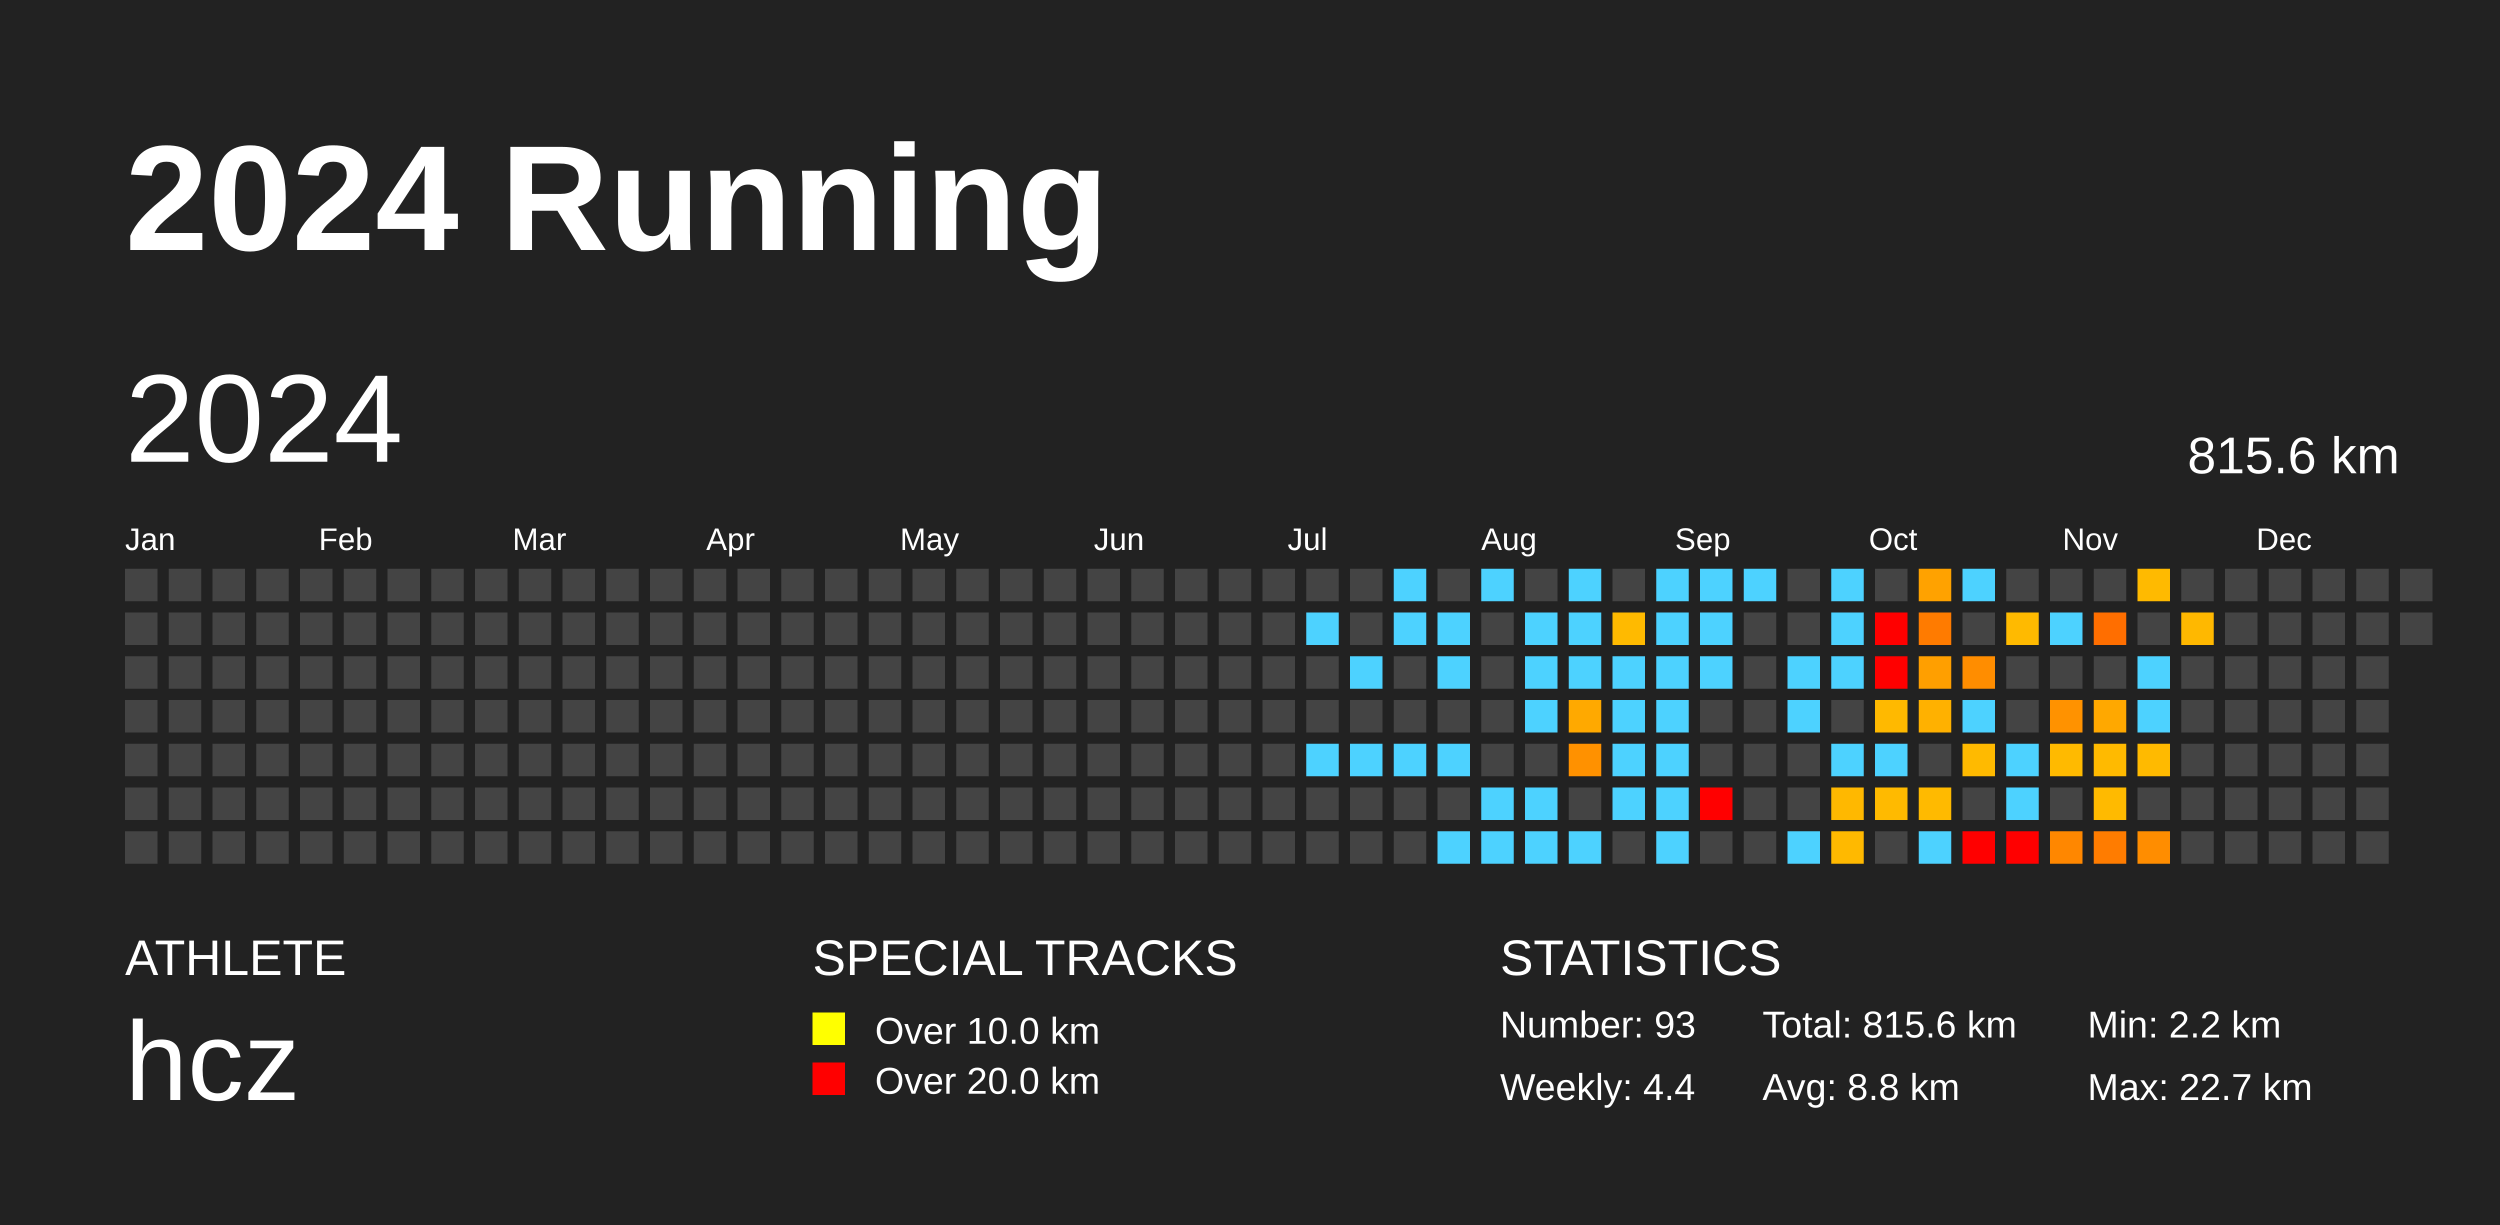
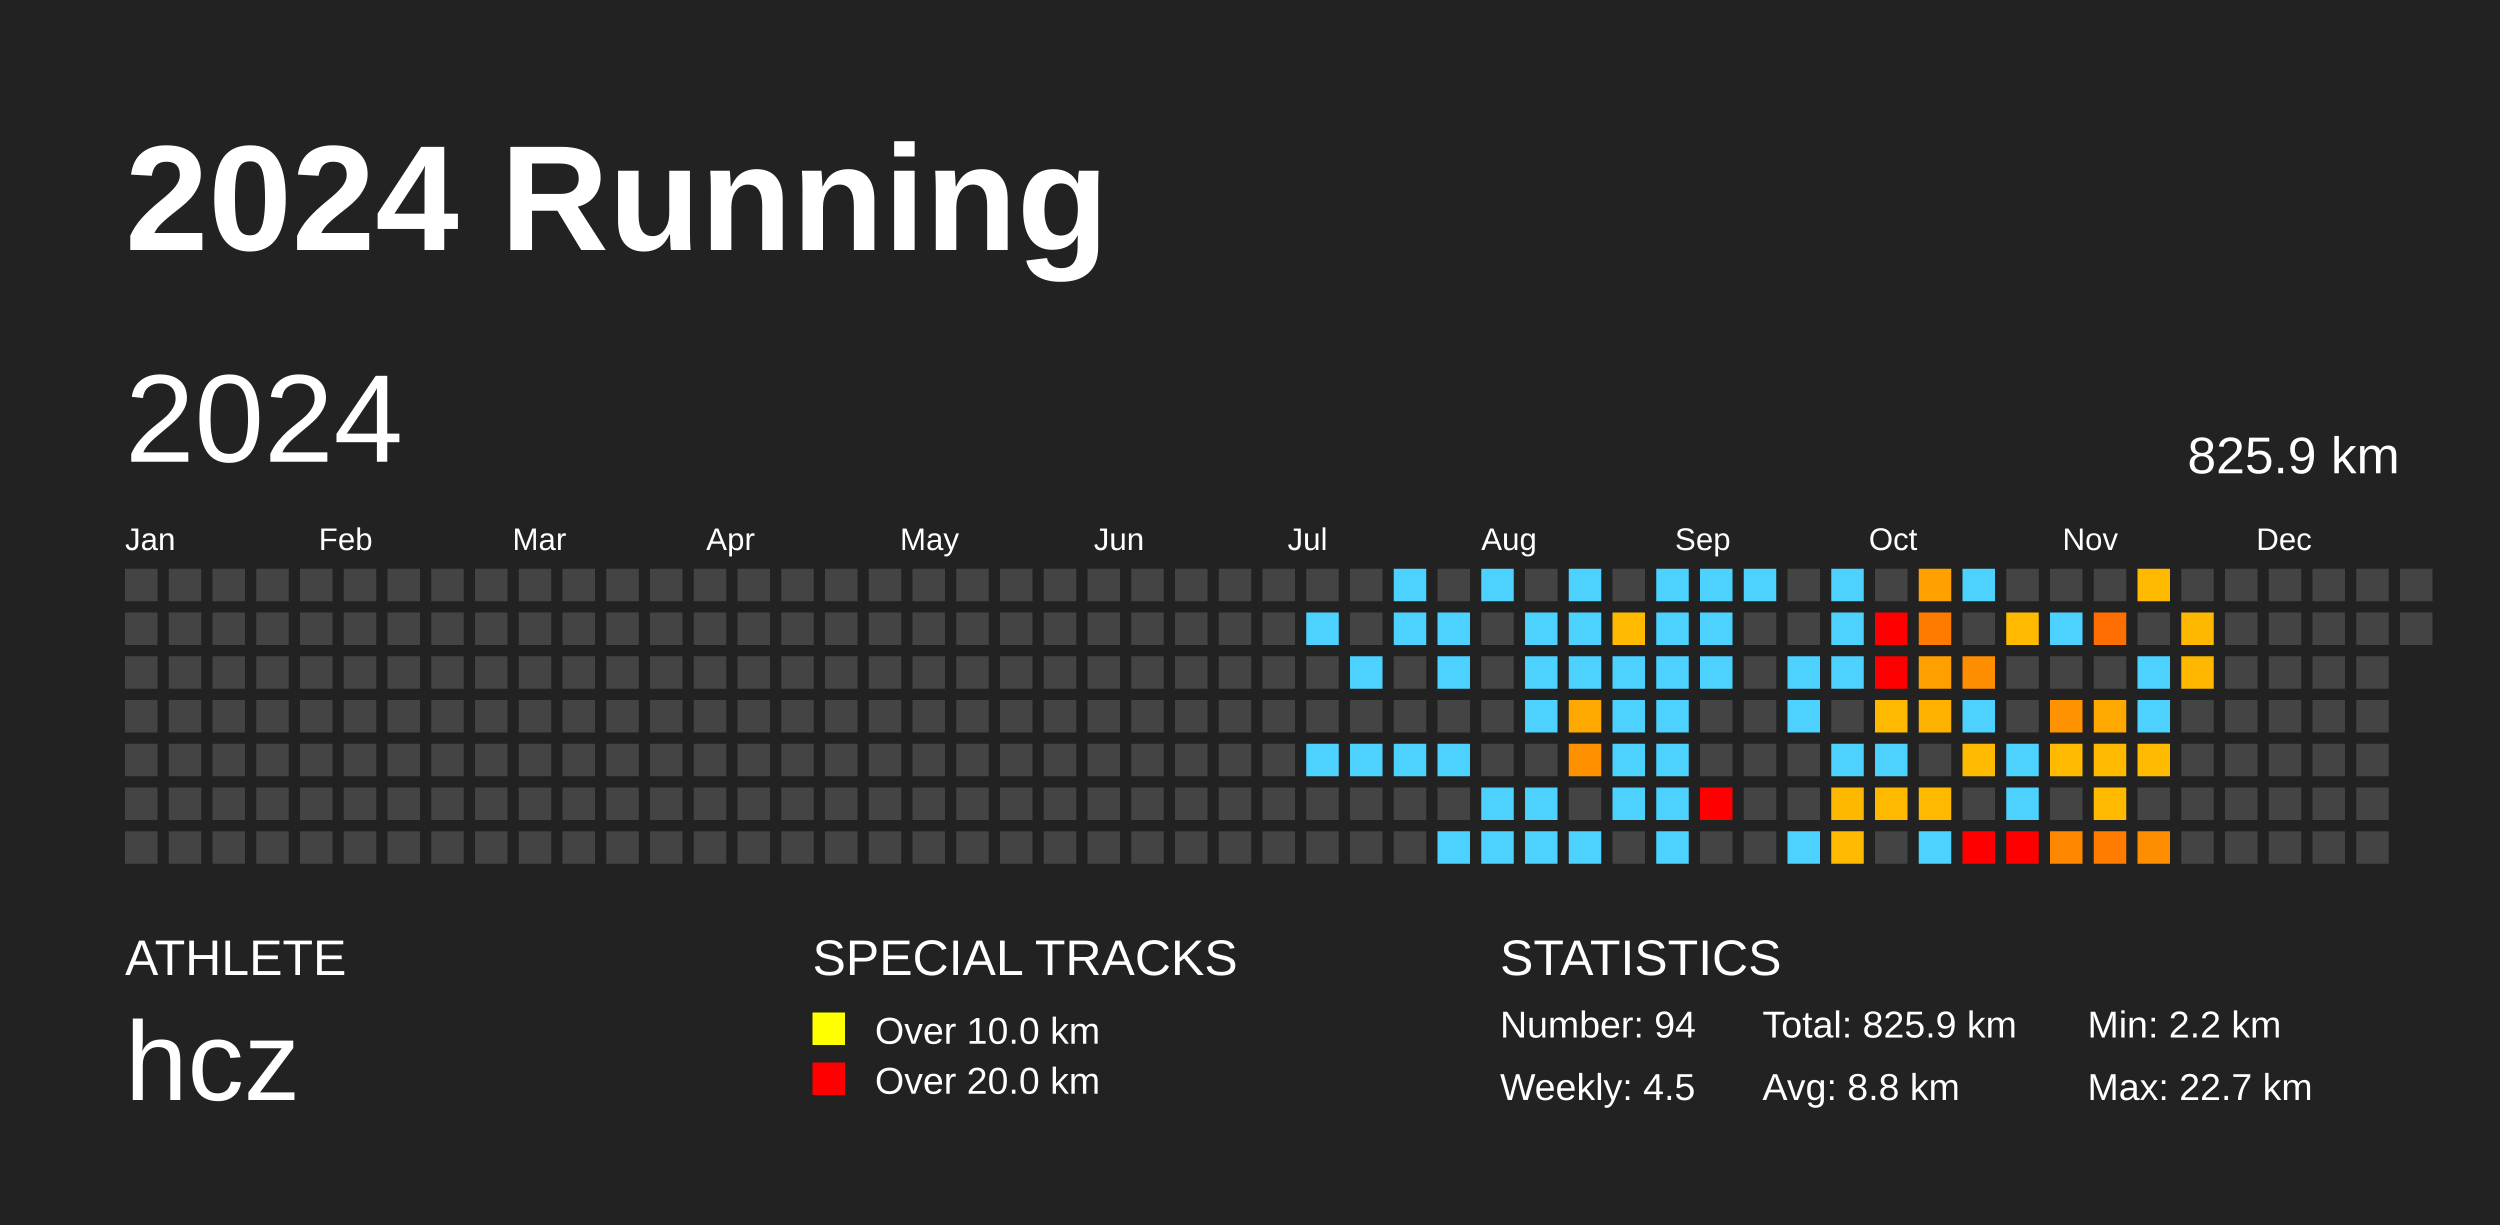
<svg xmlns="http://www.w3.org/2000/svg" baseProfile="full" height="98mm" version="1.1" viewBox="0,0,200,98" width="200mm">
  <defs />
  <rect fill="#222222" height="98" width="200" x="0" y="0" />
  <text fill="#FFFFFF" style="font-size:12px; font-family:Arial; font-weight:bold;" x="10" y="20">2024 Running</text>
  <text fill="#FFFFFF" style="font-size:4px; font-family:Arial" x="10" y="78">ATHLETE</text>
  <text fill="#FFFFFF" style="font-size:9px; font-family:Arial" x="10" y="88">hcz</text>
  <text fill="#FFFFFF" style="font-size:4px; font-family:Arial" x="65" y="78">SPECIAL TRACKS</text>
  <rect fill="yellow" height="2.6" width="2.6" x="65" y="81" />
  <text fill="#FFFFFF" style="font-size:3px; font-family:Arial" x="70" y="83.5">Over 10.0 km</text>
  <rect fill="red" height="2.6" width="2.6" x="65" y="85" />
  <text fill="#FFFFFF" style="font-size:3px; font-family:Arial" x="70" y="87.5">Over 20.0 km</text>
  <text fill="#FFFFFF" style="font-size:4px; font-family:Arial" x="120" y="78">STATISTICS</text>
-   <text fill="#FFFFFF" style="font-size:3px; font-family:Arial" x="120" y="83">Number: 93</text>
-   <text fill="#FFFFFF" style="font-size:3px; font-family:Arial" x="120" y="88">Weekly: 4.4</text>
-   <text fill="#FFFFFF" style="font-size:3px; font-family:Arial" x="141" y="83">Total: 815.6 km</text>
+   <text fill="#FFFFFF" style="font-size:3px; font-family:Arial" x="120" y="83">Number: 94</text>
+   <text fill="#FFFFFF" style="font-size:3px; font-family:Arial" x="120" y="88">Weekly: 4.5</text>
+   <text fill="#FFFFFF" style="font-size:3px; font-family:Arial" x="141" y="83">Total: 825.9 km</text>
  <text fill="#FFFFFF" style="font-size:3px; font-family:Arial" x="141" y="88">Avg: 8.8 km</text>
  <text fill="#FFFFFF" style="font-size:3px; font-family:Arial" x="167" y="83">Min: 2.2 km</text>
  <text fill="#FFFFFF" style="font-size:3px; font-family:Arial" x="167" y="88">Max: 22.7 km</text>
  <text dominant-baseline="hanging" fill="#FFFFFF" style="font-size:10.0px; font-family:Arial;" x="10" y="30">2024</text>
-   <text dominant-baseline="hanging" fill="#FFFFFF" style="font-size:4.125px; font-family:Arial;" x="175" y="35">815.6 km</text>
+   <text dominant-baseline="hanging" fill="#FFFFFF" style="font-size:4.125px; font-family:Arial;" x="175" y="35">825.9 km</text>
  <text fill="#FFFFFF" style="font-size:2.5px; font-family:Arial" x="10.0" y="44">Jan</text>
  <text fill="#FFFFFF" style="font-size:2.5px; font-family:Arial" x="25.5" y="44">Feb</text>
  <text fill="#FFFFFF" style="font-size:2.5px; font-family:Arial" x="41.0" y="44">Mar</text>
  <text fill="#FFFFFF" style="font-size:2.5px; font-family:Arial" x="56.5" y="44">Apr</text>
  <text fill="#FFFFFF" style="font-size:2.5px; font-family:Arial" x="72.0" y="44">May</text>
  <text fill="#FFFFFF" style="font-size:2.5px; font-family:Arial" x="87.5" y="44">Jun</text>
  <text fill="#FFFFFF" style="font-size:2.5px; font-family:Arial" x="103.0" y="44">Jul</text>
  <text fill="#FFFFFF" style="font-size:2.5px; font-family:Arial" x="118.5" y="44">Aug</text>
  <text fill="#FFFFFF" style="font-size:2.5px; font-family:Arial" x="134.0" y="44">Sep</text>
  <text fill="#FFFFFF" style="font-size:2.5px; font-family:Arial" x="149.5" y="44">Oct</text>
  <text fill="#FFFFFF" style="font-size:2.5px; font-family:Arial" x="165.0" y="44">Nov</text>
  <text fill="#FFFFFF" style="font-size:2.5px; font-family:Arial" x="180.5" y="44">Dec</text>
  <rect fill="#444444" height="2.6" width="2.6" x="10.0" y="45.5" />
  <rect fill="#444444" height="2.6" width="2.6" x="10.0" y="49.0" />
  <rect fill="#444444" height="2.6" width="2.6" x="10.0" y="52.5" />
  <rect fill="#444444" height="2.6" width="2.6" x="10.0" y="56.0" />
  <rect fill="#444444" height="2.6" width="2.6" x="10.0" y="59.5" />
  <rect fill="#444444" height="2.6" width="2.6" x="10.0" y="63.0" />
  <rect fill="#444444" height="2.6" width="2.6" x="10.0" y="66.5" />
  <rect fill="#444444" height="2.6" width="2.6" x="13.5" y="45.5" />
  <rect fill="#444444" height="2.6" width="2.6" x="13.5" y="49.0" />
  <rect fill="#444444" height="2.6" width="2.6" x="13.5" y="52.5" />
  <rect fill="#444444" height="2.6" width="2.6" x="13.5" y="56.0" />
  <rect fill="#444444" height="2.6" width="2.6" x="13.5" y="59.5" />
  <rect fill="#444444" height="2.6" width="2.6" x="13.5" y="63.0" />
  <rect fill="#444444" height="2.6" width="2.6" x="13.5" y="66.5" />
  <rect fill="#444444" height="2.6" width="2.6" x="17.0" y="45.5" />
  <rect fill="#444444" height="2.6" width="2.6" x="17.0" y="49.0" />
  <rect fill="#444444" height="2.6" width="2.6" x="17.0" y="52.5" />
  <rect fill="#444444" height="2.6" width="2.6" x="17.0" y="56.0" />
  <rect fill="#444444" height="2.6" width="2.6" x="17.0" y="59.5" />
  <rect fill="#444444" height="2.6" width="2.6" x="17.0" y="63.0" />
  <rect fill="#444444" height="2.6" width="2.6" x="17.0" y="66.5" />
  <rect fill="#444444" height="2.6" width="2.6" x="20.5" y="45.5" />
  <rect fill="#444444" height="2.6" width="2.6" x="20.5" y="49.0" />
  <rect fill="#444444" height="2.6" width="2.6" x="20.5" y="52.5" />
  <rect fill="#444444" height="2.6" width="2.6" x="20.5" y="56.0" />
  <rect fill="#444444" height="2.6" width="2.6" x="20.5" y="59.5" />
  <rect fill="#444444" height="2.6" width="2.6" x="20.5" y="63.0" />
  <rect fill="#444444" height="2.6" width="2.6" x="20.5" y="66.5" />
  <rect fill="#444444" height="2.6" width="2.6" x="24.0" y="45.5" />
  <rect fill="#444444" height="2.6" width="2.6" x="24.0" y="49.0" />
  <rect fill="#444444" height="2.6" width="2.6" x="24.0" y="52.5" />
  <rect fill="#444444" height="2.6" width="2.6" x="24.0" y="56.0" />
  <rect fill="#444444" height="2.6" width="2.6" x="24.0" y="59.5" />
  <rect fill="#444444" height="2.6" width="2.6" x="24.0" y="63.0" />
  <rect fill="#444444" height="2.6" width="2.6" x="24.0" y="66.5" />
  <rect fill="#444444" height="2.6" width="2.6" x="27.5" y="45.5" />
  <rect fill="#444444" height="2.6" width="2.6" x="27.5" y="49.0" />
  <rect fill="#444444" height="2.6" width="2.6" x="27.5" y="52.5" />
  <rect fill="#444444" height="2.6" width="2.6" x="27.5" y="56.0" />
  <rect fill="#444444" height="2.6" width="2.6" x="27.5" y="59.5" />
  <rect fill="#444444" height="2.6" width="2.6" x="27.5" y="63.0" />
  <rect fill="#444444" height="2.6" width="2.6" x="27.5" y="66.5" />
  <rect fill="#444444" height="2.6" width="2.6" x="31.0" y="45.5" />
  <rect fill="#444444" height="2.6" width="2.6" x="31.0" y="49.0" />
  <rect fill="#444444" height="2.6" width="2.6" x="31.0" y="52.5" />
  <rect fill="#444444" height="2.6" width="2.6" x="31.0" y="56.0" />
  <rect fill="#444444" height="2.6" width="2.6" x="31.0" y="59.5" />
  <rect fill="#444444" height="2.6" width="2.6" x="31.0" y="63.0" />
  <rect fill="#444444" height="2.6" width="2.6" x="31.0" y="66.5" />
  <rect fill="#444444" height="2.6" width="2.6" x="34.5" y="45.5" />
  <rect fill="#444444" height="2.6" width="2.6" x="34.5" y="49.0" />
  <rect fill="#444444" height="2.6" width="2.6" x="34.5" y="52.5" />
  <rect fill="#444444" height="2.6" width="2.6" x="34.5" y="56.0" />
  <rect fill="#444444" height="2.6" width="2.6" x="34.5" y="59.5" />
  <rect fill="#444444" height="2.6" width="2.6" x="34.5" y="63.0" />
  <rect fill="#444444" height="2.6" width="2.6" x="34.5" y="66.5" />
  <rect fill="#444444" height="2.6" width="2.6" x="38.0" y="45.5" />
  <rect fill="#444444" height="2.6" width="2.6" x="38.0" y="49.0" />
  <rect fill="#444444" height="2.6" width="2.6" x="38.0" y="52.5" />
  <rect fill="#444444" height="2.6" width="2.6" x="38.0" y="56.0" />
  <rect fill="#444444" height="2.6" width="2.6" x="38.0" y="59.5" />
  <rect fill="#444444" height="2.6" width="2.6" x="38.0" y="63.0" />
  <rect fill="#444444" height="2.6" width="2.6" x="38.0" y="66.5" />
  <rect fill="#444444" height="2.6" width="2.6" x="41.5" y="45.5" />
  <rect fill="#444444" height="2.6" width="2.6" x="41.5" y="49.0" />
  <rect fill="#444444" height="2.6" width="2.6" x="41.5" y="52.5" />
  <rect fill="#444444" height="2.6" width="2.6" x="41.5" y="56.0" />
  <rect fill="#444444" height="2.6" width="2.6" x="41.5" y="59.5" />
  <rect fill="#444444" height="2.6" width="2.6" x="41.5" y="63.0" />
  <rect fill="#444444" height="2.6" width="2.6" x="41.5" y="66.5" />
  <rect fill="#444444" height="2.6" width="2.6" x="45.0" y="45.5" />
  <rect fill="#444444" height="2.6" width="2.6" x="45.0" y="49.0" />
  <rect fill="#444444" height="2.6" width="2.6" x="45.0" y="52.5" />
  <rect fill="#444444" height="2.6" width="2.6" x="45.0" y="56.0" />
  <rect fill="#444444" height="2.6" width="2.6" x="45.0" y="59.5" />
  <rect fill="#444444" height="2.6" width="2.6" x="45.0" y="63.0" />
  <rect fill="#444444" height="2.6" width="2.6" x="45.0" y="66.5" />
  <rect fill="#444444" height="2.6" width="2.6" x="48.5" y="45.5" />
  <rect fill="#444444" height="2.6" width="2.6" x="48.5" y="49.0" />
  <rect fill="#444444" height="2.6" width="2.6" x="48.5" y="52.5" />
  <rect fill="#444444" height="2.6" width="2.6" x="48.5" y="56.0" />
  <rect fill="#444444" height="2.6" width="2.6" x="48.5" y="59.5" />
  <rect fill="#444444" height="2.6" width="2.6" x="48.5" y="63.0" />
  <rect fill="#444444" height="2.6" width="2.6" x="48.5" y="66.5" />
  <rect fill="#444444" height="2.6" width="2.6" x="52.0" y="45.5" />
  <rect fill="#444444" height="2.6" width="2.6" x="52.0" y="49.0" />
  <rect fill="#444444" height="2.6" width="2.6" x="52.0" y="52.5" />
  <rect fill="#444444" height="2.6" width="2.6" x="52.0" y="56.0" />
  <rect fill="#444444" height="2.6" width="2.6" x="52.0" y="59.5" />
  <rect fill="#444444" height="2.6" width="2.6" x="52.0" y="63.0" />
  <rect fill="#444444" height="2.6" width="2.6" x="52.0" y="66.5" />
  <rect fill="#444444" height="2.6" width="2.6" x="55.5" y="45.5" />
  <rect fill="#444444" height="2.6" width="2.6" x="55.5" y="49.0" />
  <rect fill="#444444" height="2.6" width="2.6" x="55.5" y="52.5" />
  <rect fill="#444444" height="2.6" width="2.6" x="55.5" y="56.0" />
  <rect fill="#444444" height="2.6" width="2.6" x="55.5" y="59.5" />
  <rect fill="#444444" height="2.6" width="2.6" x="55.5" y="63.0" />
  <rect fill="#444444" height="2.6" width="2.6" x="55.5" y="66.5" />
  <rect fill="#444444" height="2.6" width="2.6" x="59.0" y="45.5" />
  <rect fill="#444444" height="2.6" width="2.6" x="59.0" y="49.0" />
  <rect fill="#444444" height="2.6" width="2.6" x="59.0" y="52.5" />
  <rect fill="#444444" height="2.6" width="2.6" x="59.0" y="56.0" />
  <rect fill="#444444" height="2.6" width="2.6" x="59.0" y="59.5" />
  <rect fill="#444444" height="2.6" width="2.6" x="59.0" y="63.0" />
  <rect fill="#444444" height="2.6" width="2.6" x="59.0" y="66.5" />
  <rect fill="#444444" height="2.6" width="2.6" x="62.5" y="45.5" />
  <rect fill="#444444" height="2.6" width="2.6" x="62.5" y="49.0" />
  <rect fill="#444444" height="2.6" width="2.6" x="62.5" y="52.5" />
  <rect fill="#444444" height="2.6" width="2.6" x="62.5" y="56.0" />
  <rect fill="#444444" height="2.6" width="2.6" x="62.5" y="59.5" />
  <rect fill="#444444" height="2.6" width="2.6" x="62.5" y="63.0" />
  <rect fill="#444444" height="2.6" width="2.6" x="62.5" y="66.5" />
  <rect fill="#444444" height="2.6" width="2.6" x="66.0" y="45.5" />
  <rect fill="#444444" height="2.6" width="2.6" x="66.0" y="49.0" />
  <rect fill="#444444" height="2.6" width="2.6" x="66.0" y="52.5" />
  <rect fill="#444444" height="2.6" width="2.6" x="66.0" y="56.0" />
  <rect fill="#444444" height="2.6" width="2.6" x="66.0" y="59.5" />
  <rect fill="#444444" height="2.6" width="2.6" x="66.0" y="63.0" />
  <rect fill="#444444" height="2.6" width="2.6" x="66.0" y="66.5" />
  <rect fill="#444444" height="2.6" width="2.6" x="69.5" y="45.5" />
  <rect fill="#444444" height="2.6" width="2.6" x="69.5" y="49.0" />
  <rect fill="#444444" height="2.6" width="2.6" x="69.5" y="52.5" />
  <rect fill="#444444" height="2.6" width="2.6" x="69.5" y="56.0" />
  <rect fill="#444444" height="2.6" width="2.6" x="69.5" y="59.5" />
  <rect fill="#444444" height="2.6" width="2.6" x="69.5" y="63.0" />
  <rect fill="#444444" height="2.6" width="2.6" x="69.5" y="66.5" />
  <rect fill="#444444" height="2.6" width="2.6" x="73.0" y="45.5" />
  <rect fill="#444444" height="2.6" width="2.6" x="73.0" y="49.0" />
  <rect fill="#444444" height="2.6" width="2.6" x="73.0" y="52.5" />
  <rect fill="#444444" height="2.6" width="2.6" x="73.0" y="56.0" />
  <rect fill="#444444" height="2.6" width="2.6" x="73.0" y="59.5" />
  <rect fill="#444444" height="2.6" width="2.6" x="73.0" y="63.0" />
  <rect fill="#444444" height="2.6" width="2.6" x="73.0" y="66.5" />
  <rect fill="#444444" height="2.6" width="2.6" x="76.5" y="45.5" />
  <rect fill="#444444" height="2.6" width="2.6" x="76.5" y="49.0" />
  <rect fill="#444444" height="2.6" width="2.6" x="76.5" y="52.5" />
  <rect fill="#444444" height="2.6" width="2.6" x="76.5" y="56.0" />
  <rect fill="#444444" height="2.6" width="2.6" x="76.5" y="59.5" />
  <rect fill="#444444" height="2.6" width="2.6" x="76.5" y="63.0" />
  <rect fill="#444444" height="2.6" width="2.6" x="76.5" y="66.5" />
  <rect fill="#444444" height="2.6" width="2.6" x="80.0" y="45.5" />
  <rect fill="#444444" height="2.6" width="2.6" x="80.0" y="49.0" />
  <rect fill="#444444" height="2.6" width="2.6" x="80.0" y="52.5" />
  <rect fill="#444444" height="2.6" width="2.6" x="80.0" y="56.0" />
  <rect fill="#444444" height="2.6" width="2.6" x="80.0" y="59.5" />
  <rect fill="#444444" height="2.6" width="2.6" x="80.0" y="63.0" />
  <rect fill="#444444" height="2.6" width="2.6" x="80.0" y="66.5" />
  <rect fill="#444444" height="2.6" width="2.6" x="83.5" y="45.5" />
  <rect fill="#444444" height="2.6" width="2.6" x="83.5" y="49.0" />
  <rect fill="#444444" height="2.6" width="2.6" x="83.5" y="52.5" />
  <rect fill="#444444" height="2.6" width="2.6" x="83.5" y="56.0" />
  <rect fill="#444444" height="2.6" width="2.6" x="83.5" y="59.5" />
  <rect fill="#444444" height="2.6" width="2.6" x="83.5" y="63.0" />
  <rect fill="#444444" height="2.6" width="2.6" x="83.5" y="66.5" />
  <rect fill="#444444" height="2.6" width="2.6" x="87.0" y="45.5" />
  <rect fill="#444444" height="2.6" width="2.6" x="87.0" y="49.0" />
  <rect fill="#444444" height="2.6" width="2.6" x="87.0" y="52.5" />
  <rect fill="#444444" height="2.6" width="2.6" x="87.0" y="56.0" />
  <rect fill="#444444" height="2.6" width="2.6" x="87.0" y="59.5" />
  <rect fill="#444444" height="2.6" width="2.6" x="87.0" y="63.0" />
  <rect fill="#444444" height="2.6" width="2.6" x="87.0" y="66.5" />
  <rect fill="#444444" height="2.6" width="2.6" x="90.5" y="45.5" />
  <rect fill="#444444" height="2.6" width="2.6" x="90.5" y="49.0" />
  <rect fill="#444444" height="2.6" width="2.6" x="90.5" y="52.5" />
  <rect fill="#444444" height="2.6" width="2.6" x="90.5" y="56.0" />
  <rect fill="#444444" height="2.6" width="2.6" x="90.5" y="59.5" />
  <rect fill="#444444" height="2.6" width="2.6" x="90.5" y="63.0" />
  <rect fill="#444444" height="2.6" width="2.6" x="90.5" y="66.5" />
  <rect fill="#444444" height="2.6" width="2.6" x="94.0" y="45.5" />
  <rect fill="#444444" height="2.6" width="2.6" x="94.0" y="49.0" />
  <rect fill="#444444" height="2.6" width="2.6" x="94.0" y="52.5" />
  <rect fill="#444444" height="2.6" width="2.6" x="94.0" y="56.0" />
  <rect fill="#444444" height="2.6" width="2.6" x="94.0" y="59.5" />
  <rect fill="#444444" height="2.6" width="2.6" x="94.0" y="63.0" />
  <rect fill="#444444" height="2.6" width="2.6" x="94.0" y="66.5" />
  <rect fill="#444444" height="2.6" width="2.6" x="97.5" y="45.5" />
  <rect fill="#444444" height="2.6" width="2.6" x="97.5" y="49.0" />
  <rect fill="#444444" height="2.6" width="2.6" x="97.5" y="52.5" />
  <rect fill="#444444" height="2.6" width="2.6" x="97.5" y="56.0" />
  <rect fill="#444444" height="2.6" width="2.6" x="97.5" y="59.5" />
  <rect fill="#444444" height="2.6" width="2.6" x="97.5" y="63.0" />
  <rect fill="#444444" height="2.6" width="2.6" x="97.5" y="66.5" />
  <rect fill="#444444" height="2.6" width="2.6" x="101.0" y="45.5" />
  <rect fill="#444444" height="2.6" width="2.6" x="101.0" y="49.0" />
  <rect fill="#444444" height="2.6" width="2.6" x="101.0" y="52.5" />
  <rect fill="#444444" height="2.6" width="2.6" x="101.0" y="56.0" />
  <rect fill="#444444" height="2.6" width="2.6" x="101.0" y="59.5" />
  <rect fill="#444444" height="2.6" width="2.6" x="101.0" y="63.0" />
  <rect fill="#444444" height="2.6" width="2.6" x="101.0" y="66.5" />
  <rect fill="#444444" height="2.6" width="2.6" x="104.5" y="45.5" />
  <rect fill="#4dd2ff" height="2.6" width="2.6" x="104.5" y="49.0" />
  <rect fill="#444444" height="2.6" width="2.6" x="104.5" y="52.5" />
  <rect fill="#444444" height="2.6" width="2.6" x="104.5" y="56.0" />
  <rect fill="#4dd2ff" height="2.6" width="2.6" x="104.5" y="59.5" />
  <rect fill="#444444" height="2.6" width="2.6" x="104.5" y="63.0" />
  <rect fill="#444444" height="2.6" width="2.6" x="104.5" y="66.5" />
  <rect fill="#444444" height="2.6" width="2.6" x="108.0" y="45.5" />
  <rect fill="#444444" height="2.6" width="2.6" x="108.0" y="49.0" />
  <rect fill="#4dd2ff" height="2.6" width="2.6" x="108.0" y="52.5" />
  <rect fill="#444444" height="2.6" width="2.6" x="108.0" y="56.0" />
  <rect fill="#4dd2ff" height="2.6" width="2.6" x="108.0" y="59.5" />
  <rect fill="#444444" height="2.6" width="2.6" x="108.0" y="63.0" />
  <rect fill="#444444" height="2.6" width="2.6" x="108.0" y="66.5" />
  <rect fill="#4dd2ff" height="2.6" width="2.6" x="111.5" y="45.5" />
  <rect fill="#4dd2ff" height="2.6" width="2.6" x="111.5" y="49.0" />
  <rect fill="#444444" height="2.6" width="2.6" x="111.5" y="52.5" />
  <rect fill="#444444" height="2.6" width="2.6" x="111.5" y="56.0" />
  <rect fill="#4dd2ff" height="2.6" width="2.6" x="111.5" y="59.5" />
  <rect fill="#444444" height="2.6" width="2.6" x="111.5" y="63.0" />
  <rect fill="#444444" height="2.6" width="2.6" x="111.5" y="66.5" />
  <rect fill="#444444" height="2.6" width="2.6" x="115.0" y="45.5" />
  <rect fill="#4dd2ff" height="2.6" width="2.6" x="115.0" y="49.0" />
  <rect fill="#4dd2ff" height="2.6" width="2.6" x="115.0" y="52.5" />
  <rect fill="#444444" height="2.6" width="2.6" x="115.0" y="56.0" />
  <rect fill="#4dd2ff" height="2.6" width="2.6" x="115.0" y="59.5" />
  <rect fill="#444444" height="2.6" width="2.6" x="115.0" y="63.0" />
  <rect fill="#4dd2ff" height="2.6" width="2.6" x="115.0" y="66.5" />
  <rect fill="#4dd2ff" height="2.6" width="2.6" x="118.5" y="45.5" />
  <rect fill="#444444" height="2.6" width="2.6" x="118.5" y="49.0" />
  <rect fill="#444444" height="2.6" width="2.6" x="118.5" y="52.5" />
  <rect fill="#444444" height="2.6" width="2.6" x="118.5" y="56.0" />
  <rect fill="#444444" height="2.6" width="2.6" x="118.5" y="59.5" />
  <rect fill="#4dd2ff" height="2.6" width="2.6" x="118.5" y="63.0" />
  <rect fill="#4dd2ff" height="2.6" width="2.6" x="118.5" y="66.5" />
  <rect fill="#444444" height="2.6" width="2.6" x="122.0" y="45.5" />
  <rect fill="#4dd2ff" height="2.6" width="2.6" x="122.0" y="49.0" />
  <rect fill="#4dd2ff" height="2.6" width="2.6" x="122.0" y="52.5" />
  <rect fill="#4dd2ff" height="2.6" width="2.6" x="122.0" y="56.0" />
  <rect fill="#444444" height="2.6" width="2.6" x="122.0" y="59.5" />
  <rect fill="#4dd2ff" height="2.6" width="2.6" x="122.0" y="63.0" />
  <rect fill="#4dd2ff" height="2.6" width="2.6" x="122.0" y="66.5" />
  <rect fill="#4dd2ff" height="2.6" width="2.6" x="125.5" y="45.5" />
  <rect fill="#4dd2ff" height="2.6" width="2.6" x="125.5" y="49.0" />
  <rect fill="#4dd2ff" height="2.6" width="2.6" x="125.5" y="52.5" />
  <rect fill="#ffa900" height="2.6" width="2.6" x="125.5" y="56.0" />
  <rect fill="#ff9100" height="2.6" width="2.6" x="125.5" y="59.5" />
  <rect fill="#444444" height="2.6" width="2.6" x="125.5" y="63.0" />
  <rect fill="#4dd2ff" height="2.6" width="2.6" x="125.5" y="66.5" />
  <rect fill="#444444" height="2.6" width="2.6" x="129.0" y="45.5" />
  <rect fill="#ffba00" height="2.6" width="2.6" x="129.0" y="49.0" />
  <rect fill="#4dd2ff" height="2.6" width="2.6" x="129.0" y="52.5" />
  <rect fill="#4dd2ff" height="2.6" width="2.6" x="129.0" y="56.0" />
  <rect fill="#4dd2ff" height="2.6" width="2.6" x="129.0" y="59.5" />
  <rect fill="#4dd2ff" height="2.6" width="2.6" x="129.0" y="63.0" />
  <rect fill="#444444" height="2.6" width="2.6" x="129.0" y="66.5" />
  <rect fill="#4dd2ff" height="2.6" width="2.6" x="132.5" y="45.5" />
  <rect fill="#4dd2ff" height="2.6" width="2.6" x="132.5" y="49.0" />
  <rect fill="#4dd2ff" height="2.6" width="2.6" x="132.5" y="52.5" />
  <rect fill="#4dd2ff" height="2.6" width="2.6" x="132.5" y="56.0" />
  <rect fill="#4dd2ff" height="2.6" width="2.6" x="132.5" y="59.5" />
  <rect fill="#4dd2ff" height="2.6" width="2.6" x="132.5" y="63.0" />
  <rect fill="#4dd2ff" height="2.6" width="2.6" x="132.5" y="66.5" />
  <rect fill="#4dd2ff" height="2.6" width="2.6" x="136.0" y="45.5" />
  <rect fill="#4dd2ff" height="2.6" width="2.6" x="136.0" y="49.0" />
  <rect fill="#4dd2ff" height="2.6" width="2.6" x="136.0" y="52.5" />
  <rect fill="#444444" height="2.6" width="2.6" x="136.0" y="56.0" />
  <rect fill="#444444" height="2.6" width="2.6" x="136.0" y="59.5" />
  <rect fill="red" height="2.6" width="2.6" x="136.0" y="63.0" />
  <rect fill="#444444" height="2.6" width="2.6" x="136.0" y="66.5" />
  <rect fill="#4dd2ff" height="2.6" width="2.6" x="139.5" y="45.5" />
  <rect fill="#444444" height="2.6" width="2.6" x="139.5" y="49.0" />
  <rect fill="#444444" height="2.6" width="2.6" x="139.5" y="52.5" />
  <rect fill="#444444" height="2.6" width="2.6" x="139.5" y="56.0" />
  <rect fill="#444444" height="2.6" width="2.6" x="139.5" y="59.5" />
  <rect fill="#444444" height="2.6" width="2.6" x="139.5" y="63.0" />
  <rect fill="#444444" height="2.6" width="2.6" x="139.5" y="66.5" />
  <rect fill="#444444" height="2.6" width="2.6" x="143.0" y="45.5" />
  <rect fill="#444444" height="2.6" width="2.6" x="143.0" y="49.0" />
  <rect fill="#4dd2ff" height="2.6" width="2.6" x="143.0" y="52.5" />
  <rect fill="#4dd2ff" height="2.6" width="2.6" x="143.0" y="56.0" />
  <rect fill="#444444" height="2.6" width="2.6" x="143.0" y="59.5" />
  <rect fill="#444444" height="2.6" width="2.6" x="143.0" y="63.0" />
  <rect fill="#4dd2ff" height="2.6" width="2.6" x="143.0" y="66.5" />
  <rect fill="#4dd2ff" height="2.6" width="2.6" x="146.5" y="45.5" />
  <rect fill="#4dd2ff" height="2.6" width="2.6" x="146.5" y="49.0" />
  <rect fill="#4dd2ff" height="2.6" width="2.6" x="146.5" y="52.5" />
  <rect fill="#444444" height="2.6" width="2.6" x="146.5" y="56.0" />
  <rect fill="#4dd2ff" height="2.6" width="2.6" x="146.5" y="59.5" />
  <rect fill="#ffb800" height="2.6" width="2.6" x="146.5" y="63.0" />
  <rect fill="#ffb900" height="2.6" width="2.6" x="146.5" y="66.5" />
  <rect fill="#444444" height="2.6" width="2.6" x="150.0" y="45.5" />
  <rect fill="red" height="2.6" width="2.6" x="150.0" y="49.0" />
  <rect fill="red" height="2.6" width="2.6" x="150.0" y="52.5" />
  <rect fill="#ffb900" height="2.6" width="2.6" x="150.0" y="56.0" />
  <rect fill="#4dd2ff" height="2.6" width="2.6" x="150.0" y="59.5" />
  <rect fill="#ffba00" height="2.6" width="2.6" x="150.0" y="63.0" />
  <rect fill="#444444" height="2.6" width="2.6" x="150.0" y="66.5" />
  <rect fill="#ffa200" height="2.6" width="2.6" x="153.5" y="45.5" />
  <rect fill="#ff7b00" height="2.6" width="2.6" x="153.5" y="49.0" />
  <rect fill="#ff9f00" height="2.6" width="2.6" x="153.5" y="52.5" />
  <rect fill="#ffb100" height="2.6" width="2.6" x="153.5" y="56.0" />
  <rect fill="#444444" height="2.6" width="2.6" x="153.5" y="59.5" />
  <rect fill="#ffba00" height="2.6" width="2.6" x="153.5" y="63.0" />
  <rect fill="#4dd2ff" height="2.6" width="2.6" x="153.5" y="66.5" />
  <rect fill="#4dd2ff" height="2.6" width="2.6" x="157.0" y="45.5" />
  <rect fill="#444444" height="2.6" width="2.6" x="157.0" y="49.0" />
  <rect fill="#ff8d00" height="2.6" width="2.6" x="157.0" y="52.5" />
  <rect fill="#4dd2ff" height="2.6" width="2.6" x="157.0" y="56.0" />
  <rect fill="#ffba00" height="2.6" width="2.6" x="157.0" y="59.5" />
  <rect fill="#444444" height="2.6" width="2.6" x="157.0" y="63.0" />
  <rect fill="red" height="2.6" width="2.6" x="157.0" y="66.5" />
  <rect fill="#444444" height="2.6" width="2.6" x="160.5" y="45.5" />
  <rect fill="#ffba00" height="2.6" width="2.6" x="160.5" y="49.0" />
  <rect fill="#444444" height="2.6" width="2.6" x="160.5" y="52.5" />
  <rect fill="#444444" height="2.6" width="2.6" x="160.5" y="56.0" />
  <rect fill="#4dd2ff" height="2.6" width="2.6" x="160.5" y="59.5" />
  <rect fill="#4dd2ff" height="2.6" width="2.6" x="160.5" y="63.0" />
  <rect fill="red" height="2.6" width="2.6" x="160.5" y="66.5" />
  <rect fill="#444444" height="2.6" width="2.6" x="164.0" y="45.5" />
  <rect fill="#4dd2ff" height="2.6" width="2.6" x="164.0" y="49.0" />
  <rect fill="#444444" height="2.6" width="2.6" x="164.0" y="52.5" />
  <rect fill="#ff9200" height="2.6" width="2.6" x="164.0" y="56.0" />
  <rect fill="#ffba00" height="2.6" width="2.6" x="164.0" y="59.5" />
  <rect fill="#444444" height="2.6" width="2.6" x="164.0" y="63.0" />
  <rect fill="#ff8700" height="2.6" width="2.6" x="164.0" y="66.5" />
  <rect fill="#444444" height="2.6" width="2.6" x="167.5" y="45.5" />
  <rect fill="#ff6e00" height="2.6" width="2.6" x="167.5" y="49.0" />
  <rect fill="#444444" height="2.6" width="2.6" x="167.5" y="52.5" />
  <rect fill="#ffa800" height="2.6" width="2.6" x="167.5" y="56.0" />
  <rect fill="#ffba00" height="2.6" width="2.6" x="167.5" y="59.5" />
  <rect fill="#ffba00" height="2.6" width="2.6" x="167.5" y="63.0" />
  <rect fill="#ff7c00" height="2.6" width="2.6" x="167.5" y="66.5" />
  <rect fill="#ffba00" height="2.6" width="2.6" x="171.0" y="45.5" />
  <rect fill="#444444" height="2.6" width="2.6" x="171.0" y="49.0" />
  <rect fill="#4dd2ff" height="2.6" width="2.6" x="171.0" y="52.5" />
  <rect fill="#4dd2ff" height="2.6" width="2.6" x="171.0" y="56.0" />
  <rect fill="#ffba00" height="2.6" width="2.6" x="171.0" y="59.5" />
  <rect fill="#444444" height="2.6" width="2.6" x="171.0" y="63.0" />
  <rect fill="#ff8d00" height="2.6" width="2.6" x="171.0" y="66.5" />
  <rect fill="#444444" height="2.6" width="2.6" x="174.5" y="45.5" />
  <rect fill="#ffb800" height="2.6" width="2.6" x="174.5" y="49.0" />
-   <rect fill="#444444" height="2.6" width="2.6" x="174.5" y="52.5" />
+   <rect fill="#ffb700" height="2.6" width="2.6" x="174.5" y="52.5" />
  <rect fill="#444444" height="2.6" width="2.6" x="174.5" y="56.0" />
  <rect fill="#444444" height="2.6" width="2.6" x="174.5" y="59.5" />
  <rect fill="#444444" height="2.6" width="2.6" x="174.5" y="63.0" />
  <rect fill="#444444" height="2.6" width="2.6" x="174.5" y="66.5" />
  <rect fill="#444444" height="2.6" width="2.6" x="178.0" y="45.5" />
  <rect fill="#444444" height="2.6" width="2.6" x="178.0" y="49.0" />
  <rect fill="#444444" height="2.6" width="2.6" x="178.0" y="52.5" />
  <rect fill="#444444" height="2.6" width="2.6" x="178.0" y="56.0" />
  <rect fill="#444444" height="2.6" width="2.6" x="178.0" y="59.5" />
  <rect fill="#444444" height="2.6" width="2.6" x="178.0" y="63.0" />
  <rect fill="#444444" height="2.6" width="2.6" x="178.0" y="66.5" />
  <rect fill="#444444" height="2.6" width="2.6" x="181.5" y="45.5" />
  <rect fill="#444444" height="2.6" width="2.6" x="181.5" y="49.0" />
  <rect fill="#444444" height="2.6" width="2.6" x="181.5" y="52.5" />
  <rect fill="#444444" height="2.6" width="2.6" x="181.5" y="56.0" />
  <rect fill="#444444" height="2.6" width="2.6" x="181.5" y="59.5" />
  <rect fill="#444444" height="2.6" width="2.6" x="181.5" y="63.0" />
  <rect fill="#444444" height="2.6" width="2.6" x="181.5" y="66.5" />
  <rect fill="#444444" height="2.6" width="2.6" x="185.0" y="45.5" />
  <rect fill="#444444" height="2.6" width="2.6" x="185.0" y="49.0" />
  <rect fill="#444444" height="2.6" width="2.6" x="185.0" y="52.5" />
  <rect fill="#444444" height="2.6" width="2.6" x="185.0" y="56.0" />
  <rect fill="#444444" height="2.6" width="2.6" x="185.0" y="59.5" />
  <rect fill="#444444" height="2.6" width="2.6" x="185.0" y="63.0" />
  <rect fill="#444444" height="2.6" width="2.6" x="185.0" y="66.5" />
  <rect fill="#444444" height="2.6" width="2.6" x="188.5" y="45.5" />
  <rect fill="#444444" height="2.6" width="2.6" x="188.5" y="49.0" />
  <rect fill="#444444" height="2.6" width="2.6" x="188.5" y="52.5" />
  <rect fill="#444444" height="2.6" width="2.6" x="188.5" y="56.0" />
  <rect fill="#444444" height="2.6" width="2.6" x="188.5" y="59.5" />
  <rect fill="#444444" height="2.6" width="2.6" x="188.5" y="63.0" />
  <rect fill="#444444" height="2.6" width="2.6" x="188.5" y="66.5" />
  <rect fill="#444444" height="2.6" width="2.6" x="192.0" y="45.5" />
  <rect fill="#444444" height="2.6" width="2.6" x="192.0" y="49.0" />
</svg>
